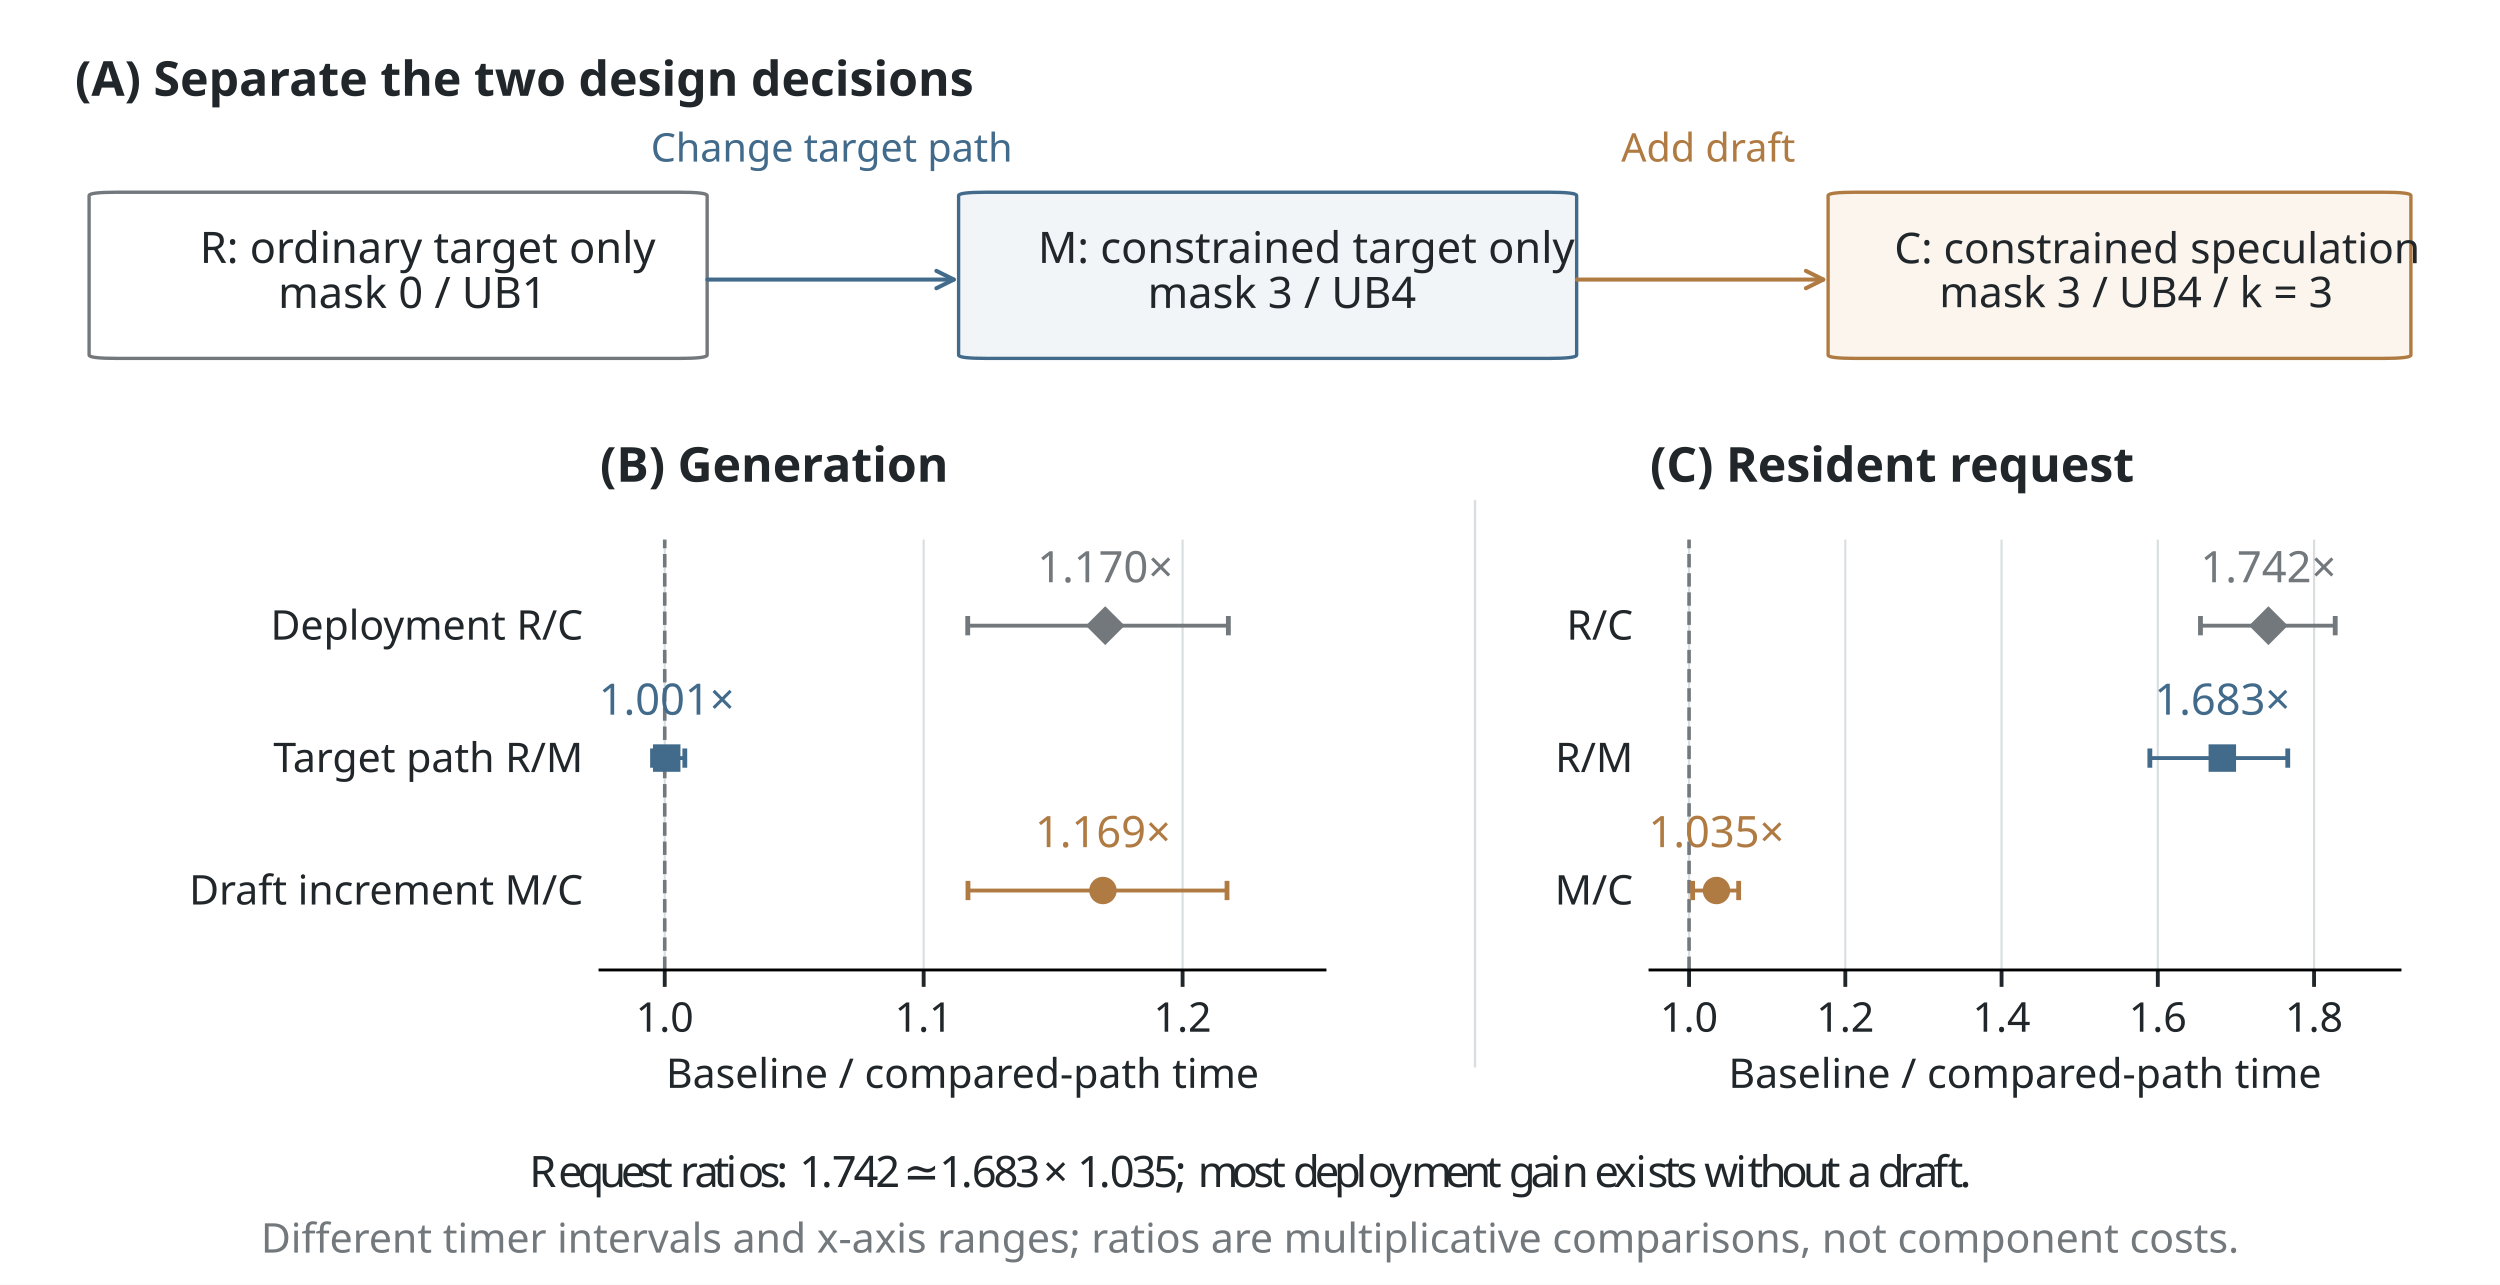
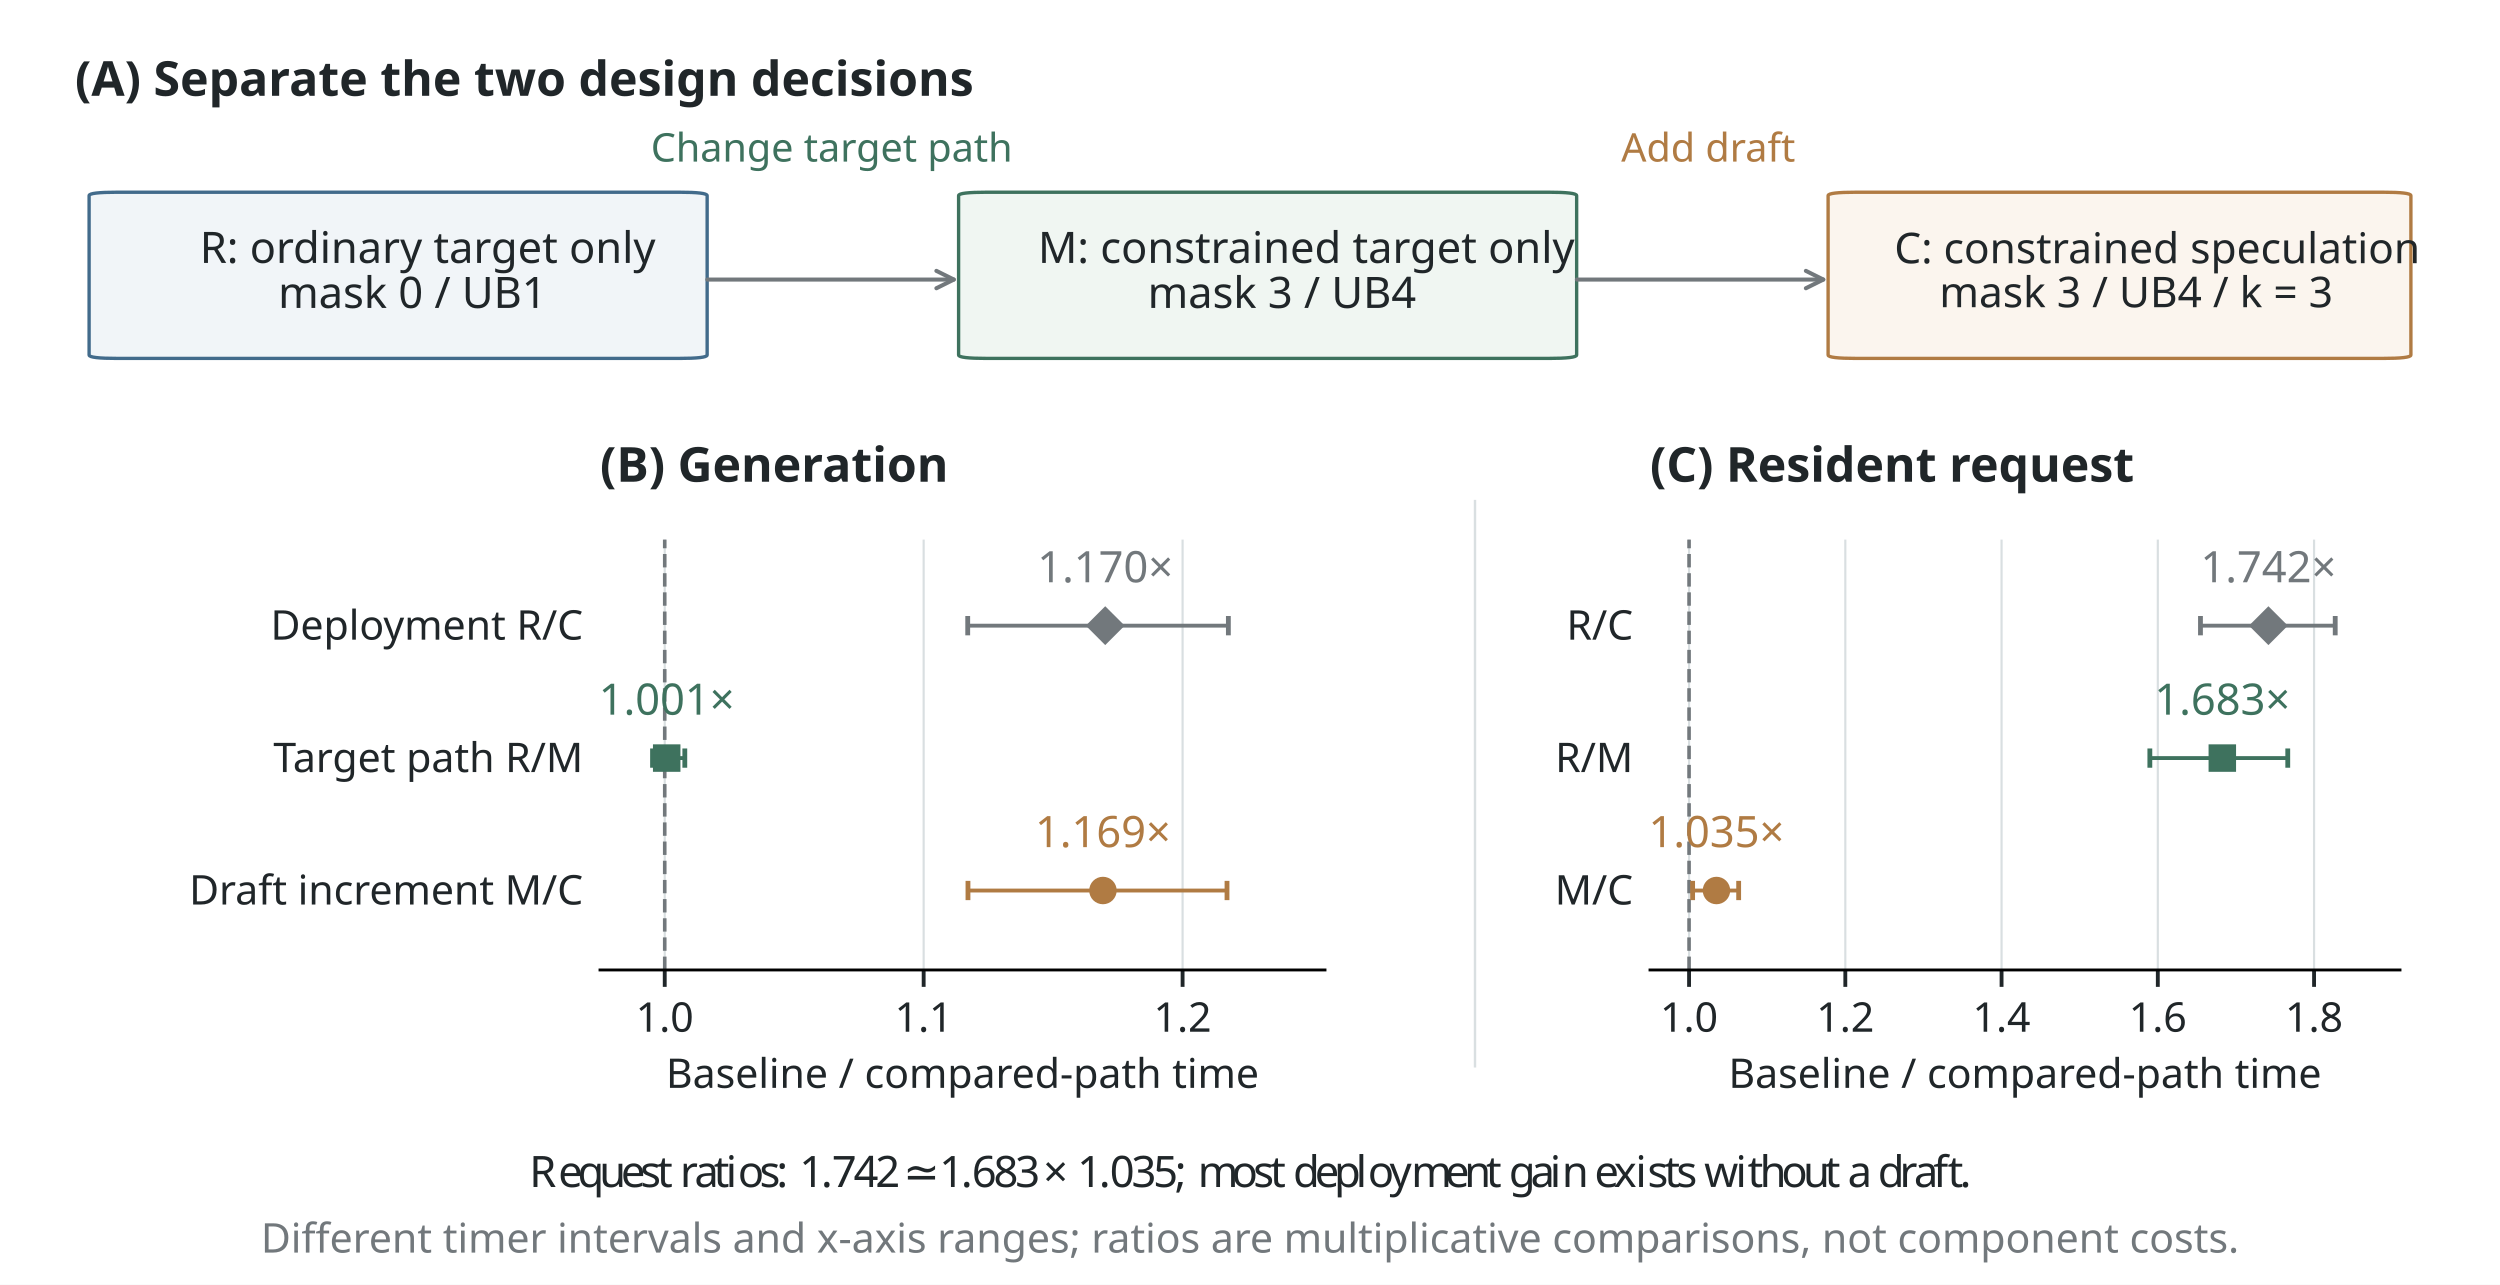
<svg xmlns="http://www.w3.org/2000/svg" xmlns:xlink="http://www.w3.org/1999/xlink" width="518.4pt" height="266.4pt" viewBox="0 0 518.4 266.4" version="1.1">
  <defs>
    <style type="text/css">*{stroke-linejoin: round; stroke-linecap: butt}</style>
  </defs>
  <g id="figure_1">
    <g id="patch_1">
      <path d="M 0 266.4  L 518.4 266.4  L 518.4 0  L 0 0  z " style="fill: #ffffff" />
    </g>
    <g id="axes_1">
      <g id="patch_2">
-         <path d="M 24.323 74.32  L 140.787 74.32  Q 146.635 74.32 146.635 73.617  L 146.635 40.562  Q 146.635 39.859 140.787 39.859  L 24.323 39.859  Q 18.476 39.859 18.476 40.562  L 18.476 73.617  Q 18.476 74.32 24.323 74.32  z " style="fill: #ffffff; stroke: #72787c; stroke-width: 0.7; stroke-linejoin: miter" />
+         <path d="M 24.323 74.32  L 140.787 74.32  Q 146.635 74.32 146.635 73.617  L 146.635 40.562  Q 146.635 39.859 140.787 39.859  L 24.323 39.859  Q 18.476 39.859 18.476 40.562  L 18.476 73.617  Q 18.476 74.32 24.323 74.32  z " style="fill: #f1f5f8; stroke: #426b8b; stroke-width: 0.7; stroke-linejoin: miter" />
      </g>
      <g id="patch_3">
-         <path d="M 204.623 74.32  L 321.087 74.32  Q 326.934 74.32 326.934 73.617  L 326.934 40.562  Q 326.934 39.859 321.087 39.859  L 204.623 39.859  Q 198.775 39.859 198.775 40.562  L 198.775 73.617  Q 198.775 74.32 204.623 74.32  z " style="fill: #f1f5f8; stroke: #426b8b; stroke-width: 0.7; stroke-linejoin: miter" />
+         <path d="M 204.623 74.32  L 321.087 74.32  Q 326.934 74.32 326.934 73.617  L 326.934 40.562  Q 326.934 39.859 321.087 39.859  L 204.623 39.859  Q 198.775 39.859 198.775 40.562  L 198.775 73.617  Q 198.775 74.32 204.623 74.32  z " style="fill: #f0f6f2; stroke: #3e725e; stroke-width: 0.7; stroke-linejoin: miter" />
      </g>
      <g id="patch_4">
        <path d="M 384.922 74.32  L 494.077 74.32  Q 499.924 74.32 499.924 73.617  L 499.924 40.562  Q 499.924 39.859 494.077 39.859  L 384.922 39.859  Q 379.075 39.859 379.075 40.562  L 379.075 73.617  Q 379.075 74.32 384.922 74.32  z " style="fill: #fbf5ee; stroke: #b07b43; stroke-width: 0.7; stroke-linejoin: miter" />
      </g>
      <g id="text_1">
        <text style="font-weight: 700; font-size: 10px; font-family: 'STIXGeneral'; text-anchor: start; fill: #202629" x="15.552" y="19.865" transform="rotate(-0 15.552 19.86535)">(A) Separate the two design decisions</text>
      </g>
      <g id="text_2">
        <text style="font-size: 9px; font-family: 'STIXGeneral'; fill: #202629" transform="translate(41.43434 54.51735)">R: ordinary target only</text>
        <text style="font-size: 9px; font-family: 'STIXGeneral'; fill: #202629" transform="translate(57.67864 63.85513)">mask 0 / UB1</text>
      </g>
      <g id="text_3">
        <text style="font-size: 9px; font-family: 'STIXGeneral'; fill: #202629" transform="translate(215.2349 54.51735)">M: constrained target only</text>
        <text style="font-size: 9px; font-family: 'STIXGeneral'; fill: #202629" transform="translate(237.9782 63.85513)">mask 3 / UB4</text>
      </g>
      <g id="text_4">
        <text style="font-size: 8.8px; font-family: 'STIXGeneral'; fill: #202629" transform="translate(392.8141 54.57863)">C: constrained speculation</text>
        <text style="font-size: 8.8px; font-family: 'STIXGeneral'; fill: #202629" transform="translate(402.1387 63.70066)">mask 3 / UB4 / k = 3</text>
      </g>
      <g id="patch_5">
-         <path d="M 146.686 57.969  Q 172.704 57.969 197.772 57.969  " style="fill: none; stroke: #426b8b; stroke-width: 0.85; stroke-linecap: round" />
-         <path d="M 194.172 56.169  L 197.772 57.969  L 194.172 59.769  " style="fill: none; stroke: #426b8b; stroke-width: 0.85; stroke-linecap: round" />
+         <path d="M 146.686 57.969  Q 172.704 57.969 197.772 57.969  " style="fill: none; stroke: #72787c; stroke-width: 0.85; stroke-linecap: round" />
+         <path d="M 194.172 56.169  L 197.772 57.969  L 194.172 59.769  " style="fill: none; stroke: #72787c; stroke-width: 0.85; stroke-linecap: round" />
      </g>
      <g id="patch_6">
-         <path d="M 326.986 57.969  Q 353.004 57.969 378.072 57.969  " style="fill: none; stroke: #b07b43; stroke-width: 0.85; stroke-linecap: round" />
-         <path d="M 374.472 56.169  L 378.072 57.969  L 374.472 59.769  " style="fill: none; stroke: #b07b43; stroke-width: 0.85; stroke-linecap: round" />
+         <path d="M 326.986 57.969  Q 353.004 57.969 378.072 57.969  " style="fill: none; stroke: #72787c; stroke-width: 0.85; stroke-linecap: round" />
+         <path d="M 374.472 56.169  L 378.072 57.969  L 374.472 59.769  " style="fill: none; stroke: #72787c; stroke-width: 0.85; stroke-linecap: round" />
      </g>
      <g id="text_5">
-         <text style="font-size: 8.2px; font-family: 'STIXGeneral'; text-anchor: middle; fill: #426b8b" x="172.461" y="33.502" transform="rotate(-0 172.4613 33.50154)">Change target path</text>
+         <text style="font-size: 8.2px; font-family: 'STIXGeneral'; text-anchor: middle; fill: #3e725e" x="172.461" y="33.502" transform="rotate(-0 172.4613 33.50154)">Change target path</text>
      </g>
      <g id="text_6">
        <text style="font-size: 8.2px; font-family: 'STIXGeneral'; text-anchor: middle; fill: #b07b43" x="354.223" y="33.505" transform="rotate(-0 354.2227 33.50538)">Add draft</text>
      </g>
    </g>
    <g id="axes_2">
      <g id="patch_7">
        <path d="M 124.416 201.132  L 274.752 201.132  L 274.752 111.888  L 124.416 111.888  z " style="fill: #ffffff" />
      </g>
      <g id="matplotlib.axis_1">
        <g id="xtick_1">
          <g id="line2d_1">
            <path d="M 137.839 201.132  L 137.839 111.888  " clip-path="url(#p6e255fedda)" style="fill: none; stroke: #d9dfe1; stroke-width: 0.45; stroke-linecap: square" />
          </g>
          <g id="line2d_2">
            <defs>
              <path id="m81ebe60d3c" d="M 0 0  L 0 3.5  " style="stroke: #202629; stroke-width: 0.8" />
            </defs>
            <g>
              <use xlink:href="#m81ebe60d3c" x="137.839" y="201.132" style="fill: #202629; stroke: #202629; stroke-width: 0.8" />
            </g>
          </g>
          <g id="text_7">
            <text style="font-size: 8.5px; font-family: 'STIXGeneral'; text-anchor: middle; fill: #202629" x="137.839" y="213.937" transform="rotate(-0 137.8389 213.9372)">1.0</text>
          </g>
        </g>
        <g id="xtick_2">
          <g id="line2d_3">
            <path d="M 191.53 201.132  L 191.53 111.888  " clip-path="url(#p6e255fedda)" style="fill: none; stroke: #d9dfe1; stroke-width: 0.45; stroke-linecap: square" />
          </g>
          <g id="line2d_4">
            <g>
              <use xlink:href="#m81ebe60d3c" x="191.53" y="201.132" style="fill: #202629; stroke: #202629; stroke-width: 0.8" />
            </g>
          </g>
          <g id="text_8">
            <text style="font-size: 8.5px; font-family: 'STIXGeneral'; text-anchor: middle; fill: #202629" x="191.53" y="213.937" transform="rotate(-0 191.5303 213.9372)">1.1</text>
          </g>
        </g>
        <g id="xtick_3">
          <g id="line2d_5">
            <path d="M 245.222 201.132  L 245.222 111.888  " clip-path="url(#p6e255fedda)" style="fill: none; stroke: #d9dfe1; stroke-width: 0.45; stroke-linecap: square" />
          </g>
          <g id="line2d_6">
            <g>
              <use xlink:href="#m81ebe60d3c" x="245.222" y="201.132" style="fill: #202629; stroke: #202629; stroke-width: 0.8" />
            </g>
          </g>
          <g id="text_9">
            <text style="font-size: 8.5px; font-family: 'STIXGeneral'; text-anchor: middle; fill: #202629" x="245.222" y="213.937" transform="rotate(-0 245.2217 213.9372)">1.2</text>
          </g>
        </g>
        <g id="text_10">
          <text style="font-size: 8.5px; font-family: 'STIXGeneral'; text-anchor: middle; fill: #202629" x="199.584" y="225.587" transform="rotate(-0 199.584 225.5872)">Baseline / compared-path time</text>
        </g>
      </g>
      <g id="matplotlib.axis_2">
        <g id="ytick_1">
          <g id="line2d_7" />
          <g id="text_11">
            <text style="font-size: 8.5px; font-family: 'STIXGeneral'; text-anchor: end; fill: #202629" x="120.916" y="132.639" transform="rotate(-0 120.916 132.6394)">Deployment  R/C</text>
          </g>
        </g>
        <g id="ytick_2">
          <g id="line2d_8" />
          <g id="text_12">
            <text style="font-size: 8.5px; font-family: 'STIXGeneral'; text-anchor: end; fill: #202629" x="120.916" y="160.099" transform="rotate(-0 120.916 160.0991)">Target path  R/M</text>
          </g>
        </g>
        <g id="ytick_3">
          <g id="line2d_9" />
          <g id="text_13">
            <text style="font-size: 8.5px; font-family: 'STIXGeneral'; text-anchor: end; fill: #202629" x="120.916" y="187.559" transform="rotate(-0 120.916 187.5588)">Draft increment  M/C</text>
          </g>
        </g>
      </g>
      <g id="line2d_10">
        <path d="M 137.839 201.132  L 137.839 111.888  " clip-path="url(#p6e255fedda)" style="fill: none; stroke-dasharray: 2.775,1.2; stroke-dashoffset: 0; stroke: #72787c; stroke-width: 0.75" />
      </g>
      <g id="patch_8">
        <path d="M 124.416 201.132  L 274.752 201.132  " style="fill: none; stroke: #000000; stroke-width: 0.6; stroke-linejoin: miter; stroke-linecap: square" />
      </g>
      <g id="text_14">
        <text style="font-size: 9px; font-family: 'STIXGeneral'; text-anchor: middle; fill: #72787c" x="229.181" y="120.737" transform="rotate(-0 229.1811 120.7368)">1.170×</text>
      </g>
      <g id="text_15">
-         <text style="font-size: 9px; font-family: 'STIXGeneral'; text-anchor: middle; fill: #426b8b" x="138.246" y="148.196" transform="rotate(-0 138.2459 148.1965)">1.001×</text>
+         <text style="font-size: 9px; font-family: 'STIXGeneral'; text-anchor: middle; fill: #3e725e" x="138.246" y="148.196" transform="rotate(-0 138.2459 148.1965)">1.001×</text>
      </g>
      <g id="text_16">
        <text style="font-size: 9px; font-family: 'STIXGeneral'; text-anchor: middle; fill: #b07b43" x="228.705" y="175.656" transform="rotate(-0 228.7051 175.6562)">1.169×</text>
      </g>
      <g id="text_17">
        <text style="font-weight: 700; font-size: 10px; font-family: 'STIXGeneral'; text-anchor: start; fill: #202629" x="124.416" y="99.888" transform="rotate(-0 124.416 99.888)">(B) Generation</text>
      </g>
      <g id="LineCollection_1">
        <path d="M 200.665 129.737  L 254.715 129.737  " clip-path="url(#p6e255fedda)" style="fill: none; stroke: #72787c; stroke-width: 0.8" />
      </g>
      <g id="line2d_11">
        <defs>
          <path id="m476868c926" d="M 0 2  L 0 -2  " style="stroke: #72787c" />
        </defs>
        <g clip-path="url(#p6e255fedda)">
          <use xlink:href="#m476868c926" x="200.665" y="129.737" style="fill: #72787c; stroke: #72787c" />
        </g>
      </g>
      <g id="line2d_12">
        <g clip-path="url(#p6e255fedda)">
          <use xlink:href="#m476868c926" x="254.715" y="129.737" style="fill: #72787c; stroke: #72787c" />
        </g>
      </g>
      <g id="LineCollection_2">
-         <path d="M 135.31 157.196  L 142.001 157.196  " clip-path="url(#p6e255fedda)" style="fill: none; stroke: #426b8b; stroke-width: 0.8" />
+         <path d="M 135.31 157.196  L 142.001 157.196  " clip-path="url(#p6e255fedda)" style="fill: none; stroke: #3e725e; stroke-width: 0.8" />
      </g>
      <g id="line2d_13">
        <defs>
-           <path id="mae7a5efaa5" d="M 0 2  L 0 -2  " style="stroke: #426b8b" />
-         </defs>
-         <g clip-path="url(#p6e255fedda)">
-           <use xlink:href="#mae7a5efaa5" x="135.31" y="157.196" style="fill: #426b8b; stroke: #426b8b" />
+           <path id="mcdc89cbe7b" d="M 0 2  L 0 -2  " style="stroke: #3e725e" />
+         </defs>
+         <g clip-path="url(#p6e255fedda)">
+           <use xlink:href="#mcdc89cbe7b" x="135.31" y="157.196" style="fill: #3e725e; stroke: #3e725e" />
        </g>
      </g>
      <g id="line2d_14">
        <g clip-path="url(#p6e255fedda)">
-           <use xlink:href="#mae7a5efaa5" x="142.001" y="157.196" style="fill: #426b8b; stroke: #426b8b" />
+           <use xlink:href="#mcdc89cbe7b" x="142.001" y="157.196" style="fill: #3e725e; stroke: #3e725e" />
        </g>
      </g>
      <g id="LineCollection_3">
        <path d="M 200.719 184.656  L 254.432 184.656  " clip-path="url(#p6e255fedda)" style="fill: none; stroke: #b07b43; stroke-width: 0.8" />
      </g>
      <g id="line2d_15">
        <defs>
          <path id="mf6c996dd09" d="M 0 2  L 0 -2  " style="stroke: #b07b43" />
        </defs>
        <g clip-path="url(#p6e255fedda)">
          <use xlink:href="#mf6c996dd09" x="200.719" y="184.656" style="fill: #b07b43; stroke: #b07b43" />
        </g>
      </g>
      <g id="line2d_16">
        <g clip-path="url(#p6e255fedda)">
          <use xlink:href="#mf6c996dd09" x="254.432" y="184.656" style="fill: #b07b43; stroke: #b07b43" />
        </g>
      </g>
      <g id="line2d_17">
        <defs>
          <path id="m123fe00342" d="M -0 3.323  L 3.323 0  L 0 -3.323  L -3.323 -0  z " style="stroke: #72787c; stroke-linejoin: miter" />
        </defs>
        <g clip-path="url(#p6e255fedda)">
          <use xlink:href="#m123fe00342" x="229.181" y="129.737" style="fill: #72787c; stroke: #72787c; stroke-linejoin: miter" />
        </g>
      </g>
      <g id="line2d_18">
        <defs>
-           <path id="m3ed35a1740" d="M -2.35 2.35  L 2.35 2.35  L 2.35 -2.35  L -2.35 -2.35  z " style="stroke: #426b8b; stroke-linejoin: miter" />
-         </defs>
-         <g clip-path="url(#p6e255fedda)">
-           <use xlink:href="#m3ed35a1740" x="138.246" y="157.196" style="fill: #426b8b; stroke: #426b8b; stroke-linejoin: miter" />
+           <path id="mff403b39d7" d="M -2.35 2.35  L 2.35 2.35  L 2.35 -2.35  L -2.35 -2.35  z " style="stroke: #3e725e; stroke-linejoin: miter" />
+         </defs>
+         <g clip-path="url(#p6e255fedda)">
+           <use xlink:href="#mff403b39d7" x="138.246" y="157.196" style="fill: #3e725e; stroke: #3e725e; stroke-linejoin: miter" />
        </g>
      </g>
      <g id="line2d_19">
        <defs>
          <path id="m1296cc40eb" d="M 0 2.35  C 0.623 2.35 1.221 2.102 1.662 1.662  C 2.102 1.221 2.35 0.623 2.35 0  C 2.35 -0.623 2.102 -1.221 1.662 -1.662  C 1.221 -2.102 0.623 -2.35 0 -2.35  C -0.623 -2.35 -1.221 -2.102 -1.662 -1.662  C -2.102 -1.221 -2.35 -0.623 -2.35 0  C -2.35 0.623 -2.102 1.221 -1.662 1.662  C -1.221 2.102 -0.623 2.35 0 2.35  z " style="stroke: #b07b43" />
        </defs>
        <g clip-path="url(#p6e255fedda)">
          <use xlink:href="#m1296cc40eb" x="228.705" y="184.656" style="fill: #b07b43; stroke: #b07b43" />
        </g>
      </g>
    </g>
    <g id="axes_3">
      <g id="patch_9">
        <path d="M 342.144 201.132  L 497.664 201.132  L 497.664 111.888  L 342.144 111.888  z " style="fill: #ffffff" />
      </g>
      <g id="matplotlib.axis_3">
        <g id="xtick_4">
          <g id="line2d_20">
            <path d="M 350.244 201.132  L 350.244 111.888  " clip-path="url(#p19a55cd4c2)" style="fill: none; stroke: #d9dfe1; stroke-width: 0.45; stroke-linecap: square" />
          </g>
          <g id="line2d_21">
            <g>
              <use xlink:href="#m81ebe60d3c" x="350.244" y="201.132" style="fill: #202629; stroke: #202629; stroke-width: 0.8" />
            </g>
          </g>
          <g id="text_18">
            <text style="font-size: 8.5px; font-family: 'STIXGeneral'; text-anchor: middle; fill: #202629" x="350.244" y="213.937" transform="rotate(-0 350.244 213.9372)">1.0</text>
          </g>
        </g>
        <g id="xtick_5">
          <g id="line2d_22">
            <path d="M 382.644 201.132  L 382.644 111.888  " clip-path="url(#p19a55cd4c2)" style="fill: none; stroke: #d9dfe1; stroke-width: 0.45; stroke-linecap: square" />
          </g>
          <g id="line2d_23">
            <g>
              <use xlink:href="#m81ebe60d3c" x="382.644" y="201.132" style="fill: #202629; stroke: #202629; stroke-width: 0.8" />
            </g>
          </g>
          <g id="text_19">
            <text style="font-size: 8.5px; font-family: 'STIXGeneral'; text-anchor: middle; fill: #202629" x="382.644" y="213.937" transform="rotate(-0 382.644 213.9372)">1.2</text>
          </g>
        </g>
        <g id="xtick_6">
          <g id="line2d_24">
            <path d="M 415.044 201.132  L 415.044 111.888  " clip-path="url(#p19a55cd4c2)" style="fill: none; stroke: #d9dfe1; stroke-width: 0.45; stroke-linecap: square" />
          </g>
          <g id="line2d_25">
            <g>
              <use xlink:href="#m81ebe60d3c" x="415.044" y="201.132" style="fill: #202629; stroke: #202629; stroke-width: 0.8" />
            </g>
          </g>
          <g id="text_20">
            <text style="font-size: 8.5px; font-family: 'STIXGeneral'; text-anchor: middle; fill: #202629" x="415.044" y="213.937" transform="rotate(-0 415.044 213.9372)">1.4</text>
          </g>
        </g>
        <g id="xtick_7">
          <g id="line2d_26">
            <path d="M 447.444 201.132  L 447.444 111.888  " clip-path="url(#p19a55cd4c2)" style="fill: none; stroke: #d9dfe1; stroke-width: 0.45; stroke-linecap: square" />
          </g>
          <g id="line2d_27">
            <g>
              <use xlink:href="#m81ebe60d3c" x="447.444" y="201.132" style="fill: #202629; stroke: #202629; stroke-width: 0.8" />
            </g>
          </g>
          <g id="text_21">
            <text style="font-size: 8.5px; font-family: 'STIXGeneral'; text-anchor: middle; fill: #202629" x="447.444" y="213.937" transform="rotate(-0 447.444 213.9372)">1.6</text>
          </g>
        </g>
        <g id="xtick_8">
          <g id="line2d_28">
            <path d="M 479.844 201.132  L 479.844 111.888  " clip-path="url(#p19a55cd4c2)" style="fill: none; stroke: #d9dfe1; stroke-width: 0.45; stroke-linecap: square" />
          </g>
          <g id="line2d_29">
            <g>
              <use xlink:href="#m81ebe60d3c" x="479.844" y="201.132" style="fill: #202629; stroke: #202629; stroke-width: 0.8" />
            </g>
          </g>
          <g id="text_22">
            <text style="font-size: 8.5px; font-family: 'STIXGeneral'; text-anchor: middle; fill: #202629" x="479.844" y="213.937" transform="rotate(-0 479.844 213.9372)">1.8</text>
          </g>
        </g>
        <g id="text_23">
          <text style="font-size: 8.5px; font-family: 'STIXGeneral'; text-anchor: middle; fill: #202629" x="419.904" y="225.587" transform="rotate(-0 419.904 225.5872)">Baseline / compared-path time</text>
        </g>
      </g>
      <g id="matplotlib.axis_4">
        <g id="ytick_4">
          <g id="line2d_30" />
          <g id="text_24">
            <text style="font-size: 8.5px; font-family: 'STIXGeneral'; text-anchor: end; fill: #202629" x="338.644" y="132.639" transform="rotate(-0 338.644 132.6394)">R/C</text>
          </g>
        </g>
        <g id="ytick_5">
          <g id="line2d_31" />
          <g id="text_25">
            <text style="font-size: 8.5px; font-family: 'STIXGeneral'; text-anchor: end; fill: #202629" x="338.644" y="160.099" transform="rotate(-0 338.644 160.0991)">R/M</text>
          </g>
        </g>
        <g id="ytick_6">
          <g id="line2d_32" />
          <g id="text_26">
            <text style="font-size: 8.5px; font-family: 'STIXGeneral'; text-anchor: end; fill: #202629" x="338.644" y="187.559" transform="rotate(-0 338.644 187.5588)">M/C</text>
          </g>
        </g>
      </g>
      <g id="line2d_33">
        <path d="M 350.244 201.132  L 350.244 111.888  " clip-path="url(#p19a55cd4c2)" style="fill: none; stroke-dasharray: 2.775,1.2; stroke-dashoffset: 0; stroke: #72787c; stroke-width: 0.75" />
      </g>
      <g id="patch_10">
        <path d="M 342.144 201.132  L 497.664 201.132  " style="fill: none; stroke: #000000; stroke-width: 0.6; stroke-linejoin: miter; stroke-linecap: square" />
      </g>
      <g id="text_27">
        <text style="font-size: 9px; font-family: 'STIXGeneral'; text-anchor: middle; fill: #72787c" x="470.378" y="120.737" transform="rotate(-0 470.3782 120.7368)">1.742×</text>
      </g>
      <g id="text_28">
-         <text style="font-size: 9px; font-family: 'STIXGeneral'; text-anchor: middle; fill: #426b8b" x="460.819" y="148.196" transform="rotate(-0 460.8187 148.1965)">1.683×</text>
+         <text style="font-size: 9px; font-family: 'STIXGeneral'; text-anchor: middle; fill: #3e725e" x="460.819" y="148.196" transform="rotate(-0 460.8187 148.1965)">1.683×</text>
      </g>
      <g id="text_29">
        <text style="font-size: 9px; font-family: 'STIXGeneral'; text-anchor: middle; fill: #b07b43" x="355.926" y="175.656" transform="rotate(-0 355.9256 175.6562)">1.035×</text>
      </g>
      <g id="text_30">
        <text style="font-weight: 700; font-size: 10px; font-family: 'STIXGeneral'; text-anchor: start; fill: #202629" x="342.144" y="99.888" transform="rotate(-0 342.144 99.888)">(C) Resident request</text>
      </g>
      <g id="LineCollection_4">
        <path d="M 456.29 129.737  L 484.231 129.737  " clip-path="url(#p19a55cd4c2)" style="fill: none; stroke: #72787c; stroke-width: 0.8" />
      </g>
      <g id="line2d_34">
        <g clip-path="url(#p19a55cd4c2)">
          <use xlink:href="#m476868c926" x="456.29" y="129.737" style="fill: #72787c; stroke: #72787c" />
        </g>
      </g>
      <g id="line2d_35">
        <g clip-path="url(#p19a55cd4c2)">
          <use xlink:href="#m476868c926" x="484.231" y="129.737" style="fill: #72787c; stroke: #72787c" />
        </g>
      </g>
      <g id="LineCollection_5">
-         <path d="M 445.792 157.196  L 474.389 157.196  " clip-path="url(#p19a55cd4c2)" style="fill: none; stroke: #426b8b; stroke-width: 0.8" />
+         <path d="M 445.792 157.196  L 474.389 157.196  " clip-path="url(#p19a55cd4c2)" style="fill: none; stroke: #3e725e; stroke-width: 0.8" />
      </g>
      <g id="line2d_36">
        <g clip-path="url(#p19a55cd4c2)">
-           <use xlink:href="#mae7a5efaa5" x="445.792" y="157.196" style="fill: #426b8b; stroke: #426b8b" />
+           <use xlink:href="#mcdc89cbe7b" x="445.792" y="157.196" style="fill: #3e725e; stroke: #3e725e" />
        </g>
      </g>
      <g id="line2d_37">
        <g clip-path="url(#p19a55cd4c2)">
-           <use xlink:href="#mae7a5efaa5" x="474.389" y="157.196" style="fill: #426b8b; stroke: #426b8b" />
+           <use xlink:href="#mcdc89cbe7b" x="474.389" y="157.196" style="fill: #3e725e; stroke: #3e725e" />
        </g>
      </g>
      <g id="LineCollection_6">
        <path d="M 350.981 184.656  L 360.528 184.656  " clip-path="url(#p19a55cd4c2)" style="fill: none; stroke: #b07b43; stroke-width: 0.8" />
      </g>
      <g id="line2d_38">
        <g clip-path="url(#p19a55cd4c2)">
          <use xlink:href="#mf6c996dd09" x="350.981" y="184.656" style="fill: #b07b43; stroke: #b07b43" />
        </g>
      </g>
      <g id="line2d_39">
        <g clip-path="url(#p19a55cd4c2)">
          <use xlink:href="#mf6c996dd09" x="360.528" y="184.656" style="fill: #b07b43; stroke: #b07b43" />
        </g>
      </g>
      <g id="line2d_40">
        <g clip-path="url(#p19a55cd4c2)">
          <use xlink:href="#m123fe00342" x="470.378" y="129.737" style="fill: #72787c; stroke: #72787c; stroke-linejoin: miter" />
        </g>
      </g>
      <g id="line2d_41">
        <g clip-path="url(#p19a55cd4c2)">
-           <use xlink:href="#m3ed35a1740" x="460.819" y="157.196" style="fill: #426b8b; stroke: #426b8b; stroke-linejoin: miter" />
+           <use xlink:href="#mff403b39d7" x="460.819" y="157.196" style="fill: #3e725e; stroke: #3e725e; stroke-linejoin: miter" />
        </g>
      </g>
      <g id="line2d_42">
        <g clip-path="url(#p19a55cd4c2)">
          <use xlink:href="#m1296cc40eb" x="355.926" y="184.656" style="fill: #b07b43; stroke: #b07b43" />
        </g>
      </g>
    </g>
    <g id="line2d_43">
      <path d="M 305.856 221.112  L 305.856 103.896  " style="fill: none; stroke: #d9dfe1; stroke-width: 0.5; stroke-linecap: square" />
    </g>
    <g id="text_31">
      <g style="fill: #202629" transform="translate(109.755 246.9528)">
        <text>
          <tspan x="0" y="-0.812" style="font-size: 9px; font-family: 'STIXGeneral'; fill: #202629">R</tspan>
          <tspan x="6.003" y="-0.812" style="font-size: 9px; font-family: 'STIXGeneral'; fill: #202629">e</tspan>
          <tspan x="9.999" y="-0.812" style="font-size: 9px; font-family: 'STIXGeneral'; fill: #202629">q</tspan>
          <tspan x="14.499" y="-0.812" style="font-size: 9px; font-family: 'STIXGeneral'; fill: #202629">u</tspan>
          <tspan x="18.999" y="-0.812" style="font-size: 9px; font-family: 'STIXGeneral'; fill: #202629">e</tspan>
          <tspan x="22.995" y="-0.812" style="font-size: 9px; font-family: 'STIXGeneral'; fill: #202629">s</tspan>
          <tspan x="26.496" y="-0.812" style="font-size: 9px; font-family: 'STIXGeneral'; fill: #202629">t</tspan>
          <tspan x="28.998" y="-0.812" style="font-size: 9px; font-family: 'STIXGeneral'; fill: #202629"> </tspan>
          <tspan x="31.248" y="-0.812" style="font-size: 9px; font-family: 'STIXGeneral'; fill: #202629">r</tspan>
          <tspan x="34.245" y="-0.812" style="font-size: 9px; font-family: 'STIXGeneral'; fill: #202629">a</tspan>
          <tspan x="38.241" y="-0.812" style="font-size: 9px; font-family: 'STIXGeneral'; fill: #202629">t</tspan>
          <tspan x="40.743" y="-0.812" style="font-size: 9px; font-family: 'STIXGeneral'; fill: #202629">i</tspan>
          <tspan x="43.245" y="-0.812" style="font-size: 9px; font-family: 'STIXGeneral'; fill: #202629">o</tspan>
          <tspan x="47.745" y="-0.812" style="font-size: 9px; font-family: 'STIXGeneral'; fill: #202629">s</tspan>
          <tspan x="51.246" y="-0.812" style="font-size: 9px; font-family: 'STIXGeneral'; fill: #202629">:</tspan>
          <tspan x="53.748" y="-0.812" style="font-size: 9px; font-family: 'STIXGeneral'; fill: #202629"> </tspan>
          <tspan x="55.998" y="-0.812" style="font-size: 9px; font-family: 'STIXGeneral'; fill: #202629">1</tspan>
          <tspan x="60.498" y="-0.812" style="font-size: 9px; font-family: 'STIXGeneral'; fill: #202629">.</tspan>
          <tspan x="62.748" y="-0.812" style="font-size: 9px; font-family: 'STIXGeneral'; fill: #202629">7</tspan>
          <tspan x="67.248" y="-0.812" style="font-size: 9px; font-family: 'STIXGeneral'; fill: #202629">4</tspan>
          <tspan x="71.748" y="-0.812" style="font-size: 9px; font-family: 'STIXGeneral'; fill: #202629">2</tspan>
          <tspan x="77.548" y="-0.812" style="font-size: 9px; font-family: 'STIXGeneral'; fill: #202629">≃</tspan>
          <tspan x="85.012" y="-0.812" style="font-size: 9px; font-family: 'STIXGeneral'; fill: #202629">1</tspan>
          <tspan x="89.512" y="-0.812" style="font-size: 9px; font-family: 'STIXGeneral'; fill: #202629">.</tspan>
          <tspan x="91.762" y="-0.812" style="font-size: 9px; font-family: 'STIXGeneral'; fill: #202629">6</tspan>
          <tspan x="96.262" y="-0.812" style="font-size: 9px; font-family: 'STIXGeneral'; fill: #202629">8</tspan>
          <tspan x="100.762" y="-0.812" style="font-size: 9px; font-family: 'STIXGeneral'; fill: #202629">3</tspan>
          <tspan x="106.562" y="-0.812" style="font-size: 9px; font-family: 'STIXGeneral'; fill: #202629">×</tspan>
          <tspan x="113.621" y="-0.812" style="font-size: 9px; font-family: 'STIXGeneral'; fill: #202629">1</tspan>
          <tspan x="118.121" y="-0.812" style="font-size: 9px; font-family: 'STIXGeneral'; fill: #202629">.</tspan>
          <tspan x="120.371" y="-0.812" style="font-size: 9px; font-family: 'STIXGeneral'; fill: #202629">0</tspan>
          <tspan x="124.871" y="-0.812" style="font-size: 9px; font-family: 'STIXGeneral'; fill: #202629">3</tspan>
          <tspan x="129.371" y="-0.812" style="font-size: 9px; font-family: 'STIXGeneral'; fill: #202629">5</tspan>
          <tspan x="133.871" y="-0.812" style="font-size: 9px; font-family: 'STIXGeneral'; fill: #202629">;</tspan>
          <tspan x="136.373" y="-0.812" style="font-size: 9px; font-family: 'STIXGeneral'; fill: #202629"> </tspan>
          <tspan x="138.623" y="-0.812" style="font-size: 9px; font-family: 'STIXGeneral'; fill: #202629">m</tspan>
          <tspan x="145.625" y="-0.812" style="font-size: 9px; font-family: 'STIXGeneral'; fill: #202629">o</tspan>
          <tspan x="150.125" y="-0.812" style="font-size: 9px; font-family: 'STIXGeneral'; fill: #202629">s</tspan>
          <tspan x="153.626" y="-0.812" style="font-size: 9px; font-family: 'STIXGeneral'; fill: #202629">t</tspan>
          <tspan x="156.128" y="-0.812" style="font-size: 9px; font-family: 'STIXGeneral'; fill: #202629"> </tspan>
          <tspan x="158.378" y="-0.812" style="font-size: 9px; font-family: 'STIXGeneral'; fill: #202629">d</tspan>
          <tspan x="162.878" y="-0.812" style="font-size: 9px; font-family: 'STIXGeneral'; fill: #202629">e</tspan>
          <tspan x="166.874" y="-0.812" style="font-size: 9px; font-family: 'STIXGeneral'; fill: #202629">p</tspan>
          <tspan x="171.374" y="-0.812" style="font-size: 9px; font-family: 'STIXGeneral'; fill: #202629">l</tspan>
          <tspan x="173.876" y="-0.812" style="font-size: 9px; font-family: 'STIXGeneral'; fill: #202629">o</tspan>
          <tspan x="178.376" y="-0.812" style="font-size: 9px; font-family: 'STIXGeneral'; fill: #202629">y</tspan>
          <tspan x="182.876" y="-0.812" style="font-size: 9px; font-family: 'STIXGeneral'; fill: #202629">m</tspan>
          <tspan x="189.878" y="-0.812" style="font-size: 9px; font-family: 'STIXGeneral'; fill: #202629">e</tspan>
          <tspan x="193.874" y="-0.812" style="font-size: 9px; font-family: 'STIXGeneral'; fill: #202629">n</tspan>
          <tspan x="198.374" y="-0.812" style="font-size: 9px; font-family: 'STIXGeneral'; fill: #202629">t</tspan>
          <tspan x="200.876" y="-0.812" style="font-size: 9px; font-family: 'STIXGeneral'; fill: #202629"> </tspan>
          <tspan x="203.126" y="-0.812" style="font-size: 9px; font-family: 'STIXGeneral'; fill: #202629">g</tspan>
          <tspan x="207.626" y="-0.812" style="font-size: 9px; font-family: 'STIXGeneral'; fill: #202629">a</tspan>
          <tspan x="211.622" y="-0.812" style="font-size: 9px; font-family: 'STIXGeneral'; fill: #202629">i</tspan>
          <tspan x="214.124" y="-0.812" style="font-size: 9px; font-family: 'STIXGeneral'; fill: #202629">n</tspan>
          <tspan x="218.624" y="-0.812" style="font-size: 9px; font-family: 'STIXGeneral'; fill: #202629"> </tspan>
          <tspan x="220.874" y="-0.812" style="font-size: 9px; font-family: 'STIXGeneral'; fill: #202629">e</tspan>
          <tspan x="224.87" y="-0.812" style="font-size: 9px; font-family: 'STIXGeneral'; fill: #202629">x</tspan>
          <tspan x="229.37" y="-0.812" style="font-size: 9px; font-family: 'STIXGeneral'; fill: #202629">i</tspan>
          <tspan x="231.872" y="-0.812" style="font-size: 9px; font-family: 'STIXGeneral'; fill: #202629">s</tspan>
          <tspan x="235.373" y="-0.812" style="font-size: 9px; font-family: 'STIXGeneral'; fill: #202629">t</tspan>
          <tspan x="237.875" y="-0.812" style="font-size: 9px; font-family: 'STIXGeneral'; fill: #202629">s</tspan>
          <tspan x="241.376" y="-0.812" style="font-size: 9px; font-family: 'STIXGeneral'; fill: #202629"> </tspan>
          <tspan x="243.626" y="-0.812" style="font-size: 9px; font-family: 'STIXGeneral'; fill: #202629">w</tspan>
          <tspan x="250.124" y="-0.812" style="font-size: 9px; font-family: 'STIXGeneral'; fill: #202629">i</tspan>
          <tspan x="252.626" y="-0.812" style="font-size: 9px; font-family: 'STIXGeneral'; fill: #202629">t</tspan>
          <tspan x="255.128" y="-0.812" style="font-size: 9px; font-family: 'STIXGeneral'; fill: #202629">h</tspan>
          <tspan x="259.628" y="-0.812" style="font-size: 9px; font-family: 'STIXGeneral'; fill: #202629">o</tspan>
          <tspan x="264.128" y="-0.812" style="font-size: 9px; font-family: 'STIXGeneral'; fill: #202629">u</tspan>
          <tspan x="268.628" y="-0.812" style="font-size: 9px; font-family: 'STIXGeneral'; fill: #202629">t</tspan>
          <tspan x="271.13" y="-0.812" style="font-size: 9px; font-family: 'STIXGeneral'; fill: #202629"> </tspan>
          <tspan x="273.38" y="-0.812" style="font-size: 9px; font-family: 'STIXGeneral'; fill: #202629">a</tspan>
          <tspan x="277.376" y="-0.812" style="font-size: 9px; font-family: 'STIXGeneral'; fill: #202629"> </tspan>
          <tspan x="279.626" y="-0.812" style="font-size: 9px; font-family: 'STIXGeneral'; fill: #202629">d</tspan>
          <tspan x="284.126" y="-0.812" style="font-size: 9px; font-family: 'STIXGeneral'; fill: #202629">r</tspan>
          <tspan x="287.123" y="-0.812" style="font-size: 9px; font-family: 'STIXGeneral'; fill: #202629">a</tspan>
          <tspan x="291.119" y="-0.812" style="font-size: 9px; font-family: 'STIXGeneral'; fill: #202629">f</tspan>
          <tspan x="294.116" y="-0.812" style="font-size: 9px; font-family: 'STIXGeneral'; fill: #202629">t</tspan>
          <tspan x="296.618" y="-0.812" style="font-size: 9px; font-family: 'STIXGeneral'; fill: #202629">.</tspan>
        </text>
      </g>
    </g>
    <g id="text_32">
      <text style="font-size: 8.5px; font-family: 'STIXGeneral'; text-anchor: middle; fill: #72787c" x="259.2" y="259.74" transform="rotate(-0 259.2 259.74)">Different timer intervals and x-axis ranges; ratios are multiplicative comparisons, not component costs.</text>
    </g>
  </g>
  <defs>
    <clipPath id="p6e255fedda">
      <rect x="124.416" y="111.888" width="150.336" height="89.244" />
    </clipPath>
    <clipPath id="p19a55cd4c2">
      <rect x="342.144" y="111.888" width="155.52" height="89.244" />
    </clipPath>
  </defs>
</svg>
